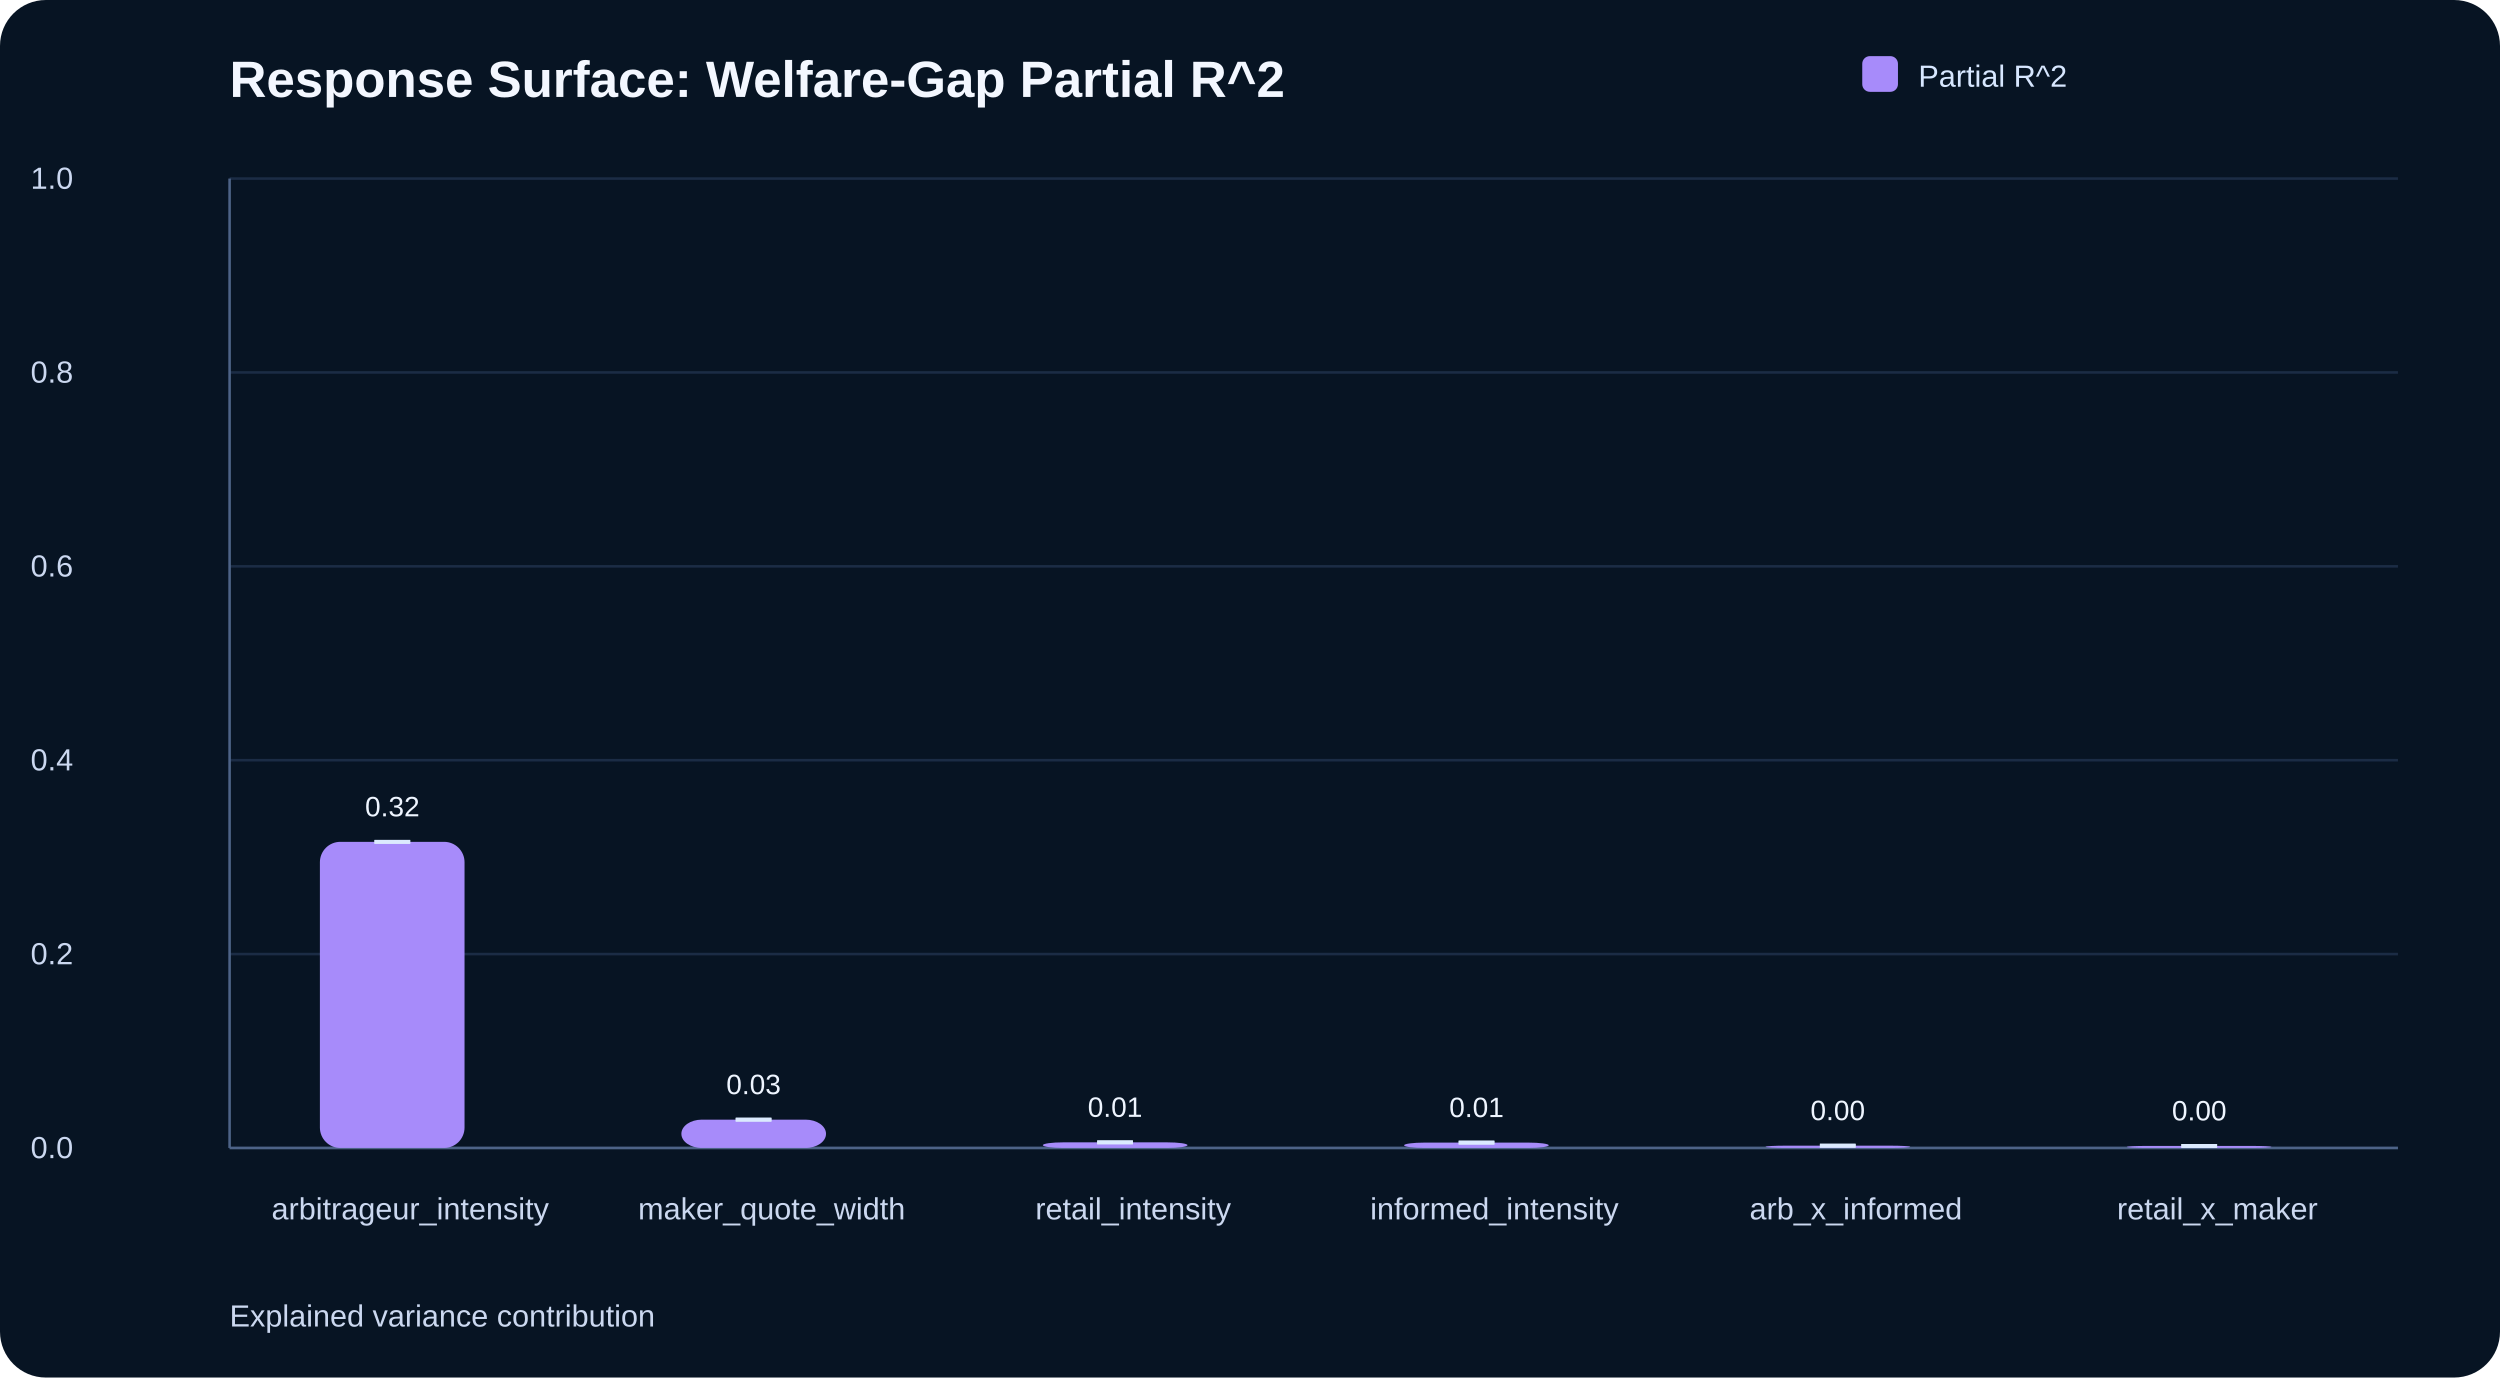
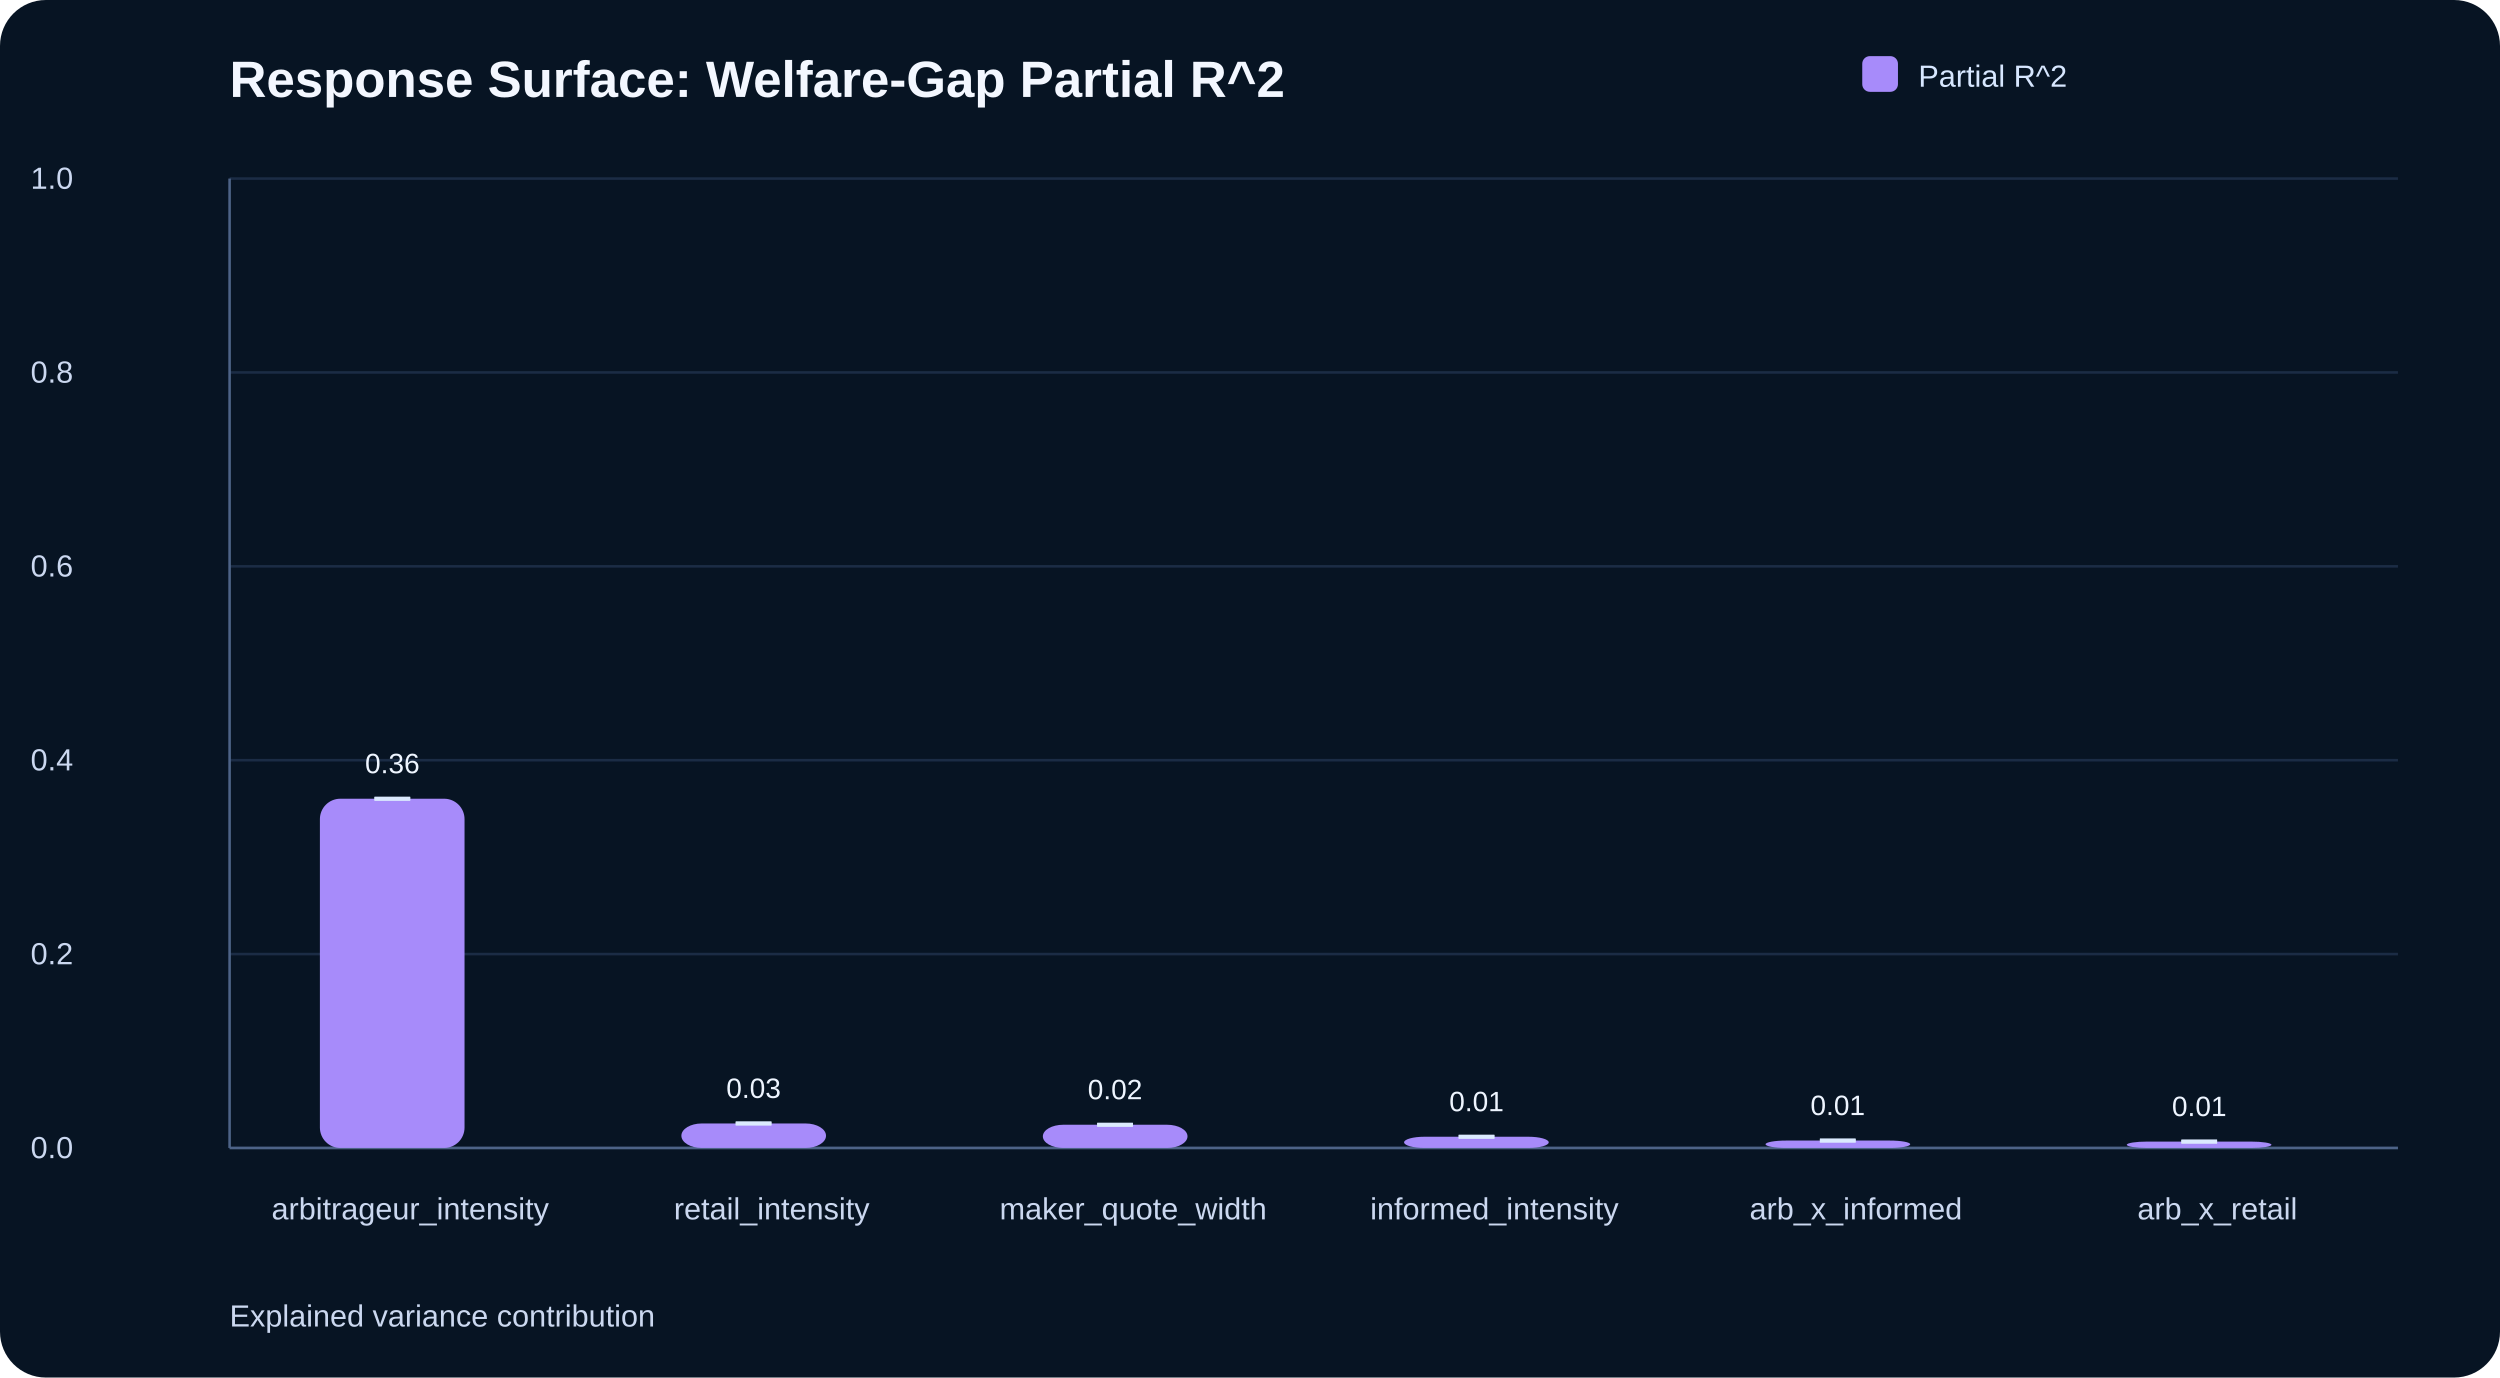
<svg xmlns="http://www.w3.org/2000/svg" width="980" height="540" viewBox="0 0 980 540" role="img">
  <style>.title{font:700 20px Arial; fill:#f3f7ff;}.label{font:12px Arial; fill:#cbd8f0;}.value{font:11px Arial; fill:#eef5ff;}.axis{stroke:#4d6387; stroke-width:1;}.grid{stroke:#20324d; stroke-width:1; opacity:.8;}.legend{font:12px Arial; fill:#d7e7ff;}.bg{fill:#071423;}.err{stroke:#dbeafe; stroke-width:1.5;}</style>
  <rect class="bg" x="0" y="0" width="980" height="540" rx="18" />
  <text class="title" x="90" y="38">Response Surface: Welfare-Gap Partial R^2</text>
  <text class="label" x="90" y="520">Explained variance contribution</text>
  <line class="grid" x1="90" y1="70.0" x2="940" y2="70.0" />
  <text class="label" x="12" y="74.0">1.0</text>
  <line class="grid" x1="90" y1="146.0" x2="940" y2="146.0" />
  <text class="label" x="12" y="150.0">0.8</text>
  <line class="grid" x1="90" y1="222.0" x2="940" y2="222.0" />
  <text class="label" x="12" y="226.0">0.6</text>
  <line class="grid" x1="90" y1="298.0" x2="940" y2="298.0" />
  <text class="label" x="12" y="302.0">0.4</text>
  <line class="grid" x1="90" y1="374.0" x2="940" y2="374.0" />
  <text class="label" x="12" y="378.0">0.2</text>
  <line class="grid" x1="90" y1="450.0" x2="940" y2="450.0" />
  <text class="label" x="12" y="454.0">0.0</text>
  <line class="axis" x1="90" y1="70" x2="90" y2="450" />
  <line class="axis" x1="90" y1="450.0" x2="940" y2="450.0" />
-   <rect x="125.4" y="330.0" width="56.7" height="120.0" fill="#a78bfa" rx="8" />
-   <line class="err" x1="153.8" y1="330.0" x2="153.8" y2="330.0" />
-   <line class="err" x1="146.8" y1="330.0" x2="160.8" y2="330.0" />
-   <line class="err" x1="146.8" y1="330.0" x2="160.8" y2="330.0" />
-   <text class="value" x="153.8" y="320.0" text-anchor="middle">0.32</text>
+   <rect x="125.4" y="313.1" width="56.7" height="136.9" fill="#a78bfa" rx="8" />
+   <line class="err" x1="153.8" y1="313.1" x2="153.8" y2="313.1" />
+   <line class="err" x1="146.8" y1="313.1" x2="160.8" y2="313.1" />
+   <line class="err" x1="146.8" y1="313.1" x2="160.8" y2="313.1" />
+   <text class="value" x="153.8" y="303.1" text-anchor="middle">0.36</text>
  <text class="label" x="160.8" y="478" text-anchor="middle">arbitrageur_intensity</text>
-   <rect x="267.1" y="438.9" width="56.7" height="11.1" fill="#a78bfa" rx="8" />
-   <line class="err" x1="295.4" y1="438.9" x2="295.4" y2="438.9" />
-   <line class="err" x1="288.4" y1="438.9" x2="302.4" y2="438.9" />
-   <line class="err" x1="288.4" y1="438.9" x2="302.4" y2="438.9" />
-   <text class="value" x="295.4" y="428.9" text-anchor="middle">0.03</text>
-   <text class="label" x="302.5" y="478" text-anchor="middle">maker_quote_width</text>
-   <rect x="408.8" y="447.8" width="56.7" height="2.2" fill="#a78bfa" rx="8" />
-   <line class="err" x1="437.1" y1="447.8" x2="437.1" y2="447.8" />
-   <line class="err" x1="430.1" y1="447.8" x2="444.1" y2="447.8" />
-   <line class="err" x1="430.1" y1="447.8" x2="444.1" y2="447.8" />
-   <text class="value" x="437.1" y="437.8" text-anchor="middle">0.01</text>
-   <text class="label" x="444.2" y="478" text-anchor="middle">retail_intensity</text>
-   <rect x="550.4" y="447.9" width="56.7" height="2.1" fill="#a78bfa" rx="8" />
-   <line class="err" x1="578.8" y1="447.9" x2="578.8" y2="447.9" />
-   <line class="err" x1="571.8" y1="447.9" x2="585.8" y2="447.9" />
-   <line class="err" x1="571.8" y1="447.9" x2="585.8" y2="447.9" />
-   <text class="value" x="578.8" y="437.9" text-anchor="middle">0.01</text>
+   <rect x="267.1" y="440.4" width="56.7" height="9.6" fill="#a78bfa" rx="8" />
+   <line class="err" x1="295.4" y1="440.4" x2="295.4" y2="440.4" />
+   <line class="err" x1="288.4" y1="440.4" x2="302.4" y2="440.4" />
+   <line class="err" x1="288.4" y1="440.4" x2="302.4" y2="440.4" />
+   <text class="value" x="295.4" y="430.4" text-anchor="middle">0.03</text>
+   <text class="label" x="302.5" y="478" text-anchor="middle">retail_intensity</text>
+   <rect x="408.8" y="440.9" width="56.7" height="9.1" fill="#a78bfa" rx="8" />
+   <line class="err" x1="437.1" y1="440.9" x2="437.1" y2="440.9" />
+   <line class="err" x1="430.1" y1="440.9" x2="444.1" y2="440.9" />
+   <line class="err" x1="430.1" y1="440.9" x2="444.1" y2="440.9" />
+   <text class="value" x="437.1" y="430.9" text-anchor="middle">0.02</text>
+   <text class="label" x="444.2" y="478" text-anchor="middle">maker_quote_width</text>
+   <rect x="550.4" y="445.6" width="56.7" height="4.4" fill="#a78bfa" rx="8" />
+   <line class="err" x1="578.8" y1="445.6" x2="578.8" y2="445.6" />
+   <line class="err" x1="571.8" y1="445.6" x2="585.8" y2="445.6" />
+   <line class="err" x1="571.8" y1="445.6" x2="585.8" y2="445.6" />
+   <text class="value" x="578.8" y="435.6" text-anchor="middle">0.01</text>
  <text class="label" x="585.8" y="478" text-anchor="middle">informed_intensity</text>
-   <rect x="692.1" y="449.1" width="56.7" height="0.9" fill="#a78bfa" rx="8" />
-   <line class="err" x1="720.4" y1="449.1" x2="720.4" y2="449.1" />
-   <line class="err" x1="713.4" y1="449.1" x2="727.4" y2="449.1" />
-   <line class="err" x1="713.4" y1="449.1" x2="727.4" y2="449.1" />
-   <text class="value" x="720.4" y="439.1" text-anchor="middle">0.00</text>
+   <rect x="692.1" y="447.1" width="56.7" height="2.9" fill="#a78bfa" rx="8" />
+   <line class="err" x1="720.4" y1="447.1" x2="720.4" y2="447.1" />
+   <line class="err" x1="713.4" y1="447.1" x2="727.4" y2="447.1" />
+   <line class="err" x1="713.4" y1="447.1" x2="727.4" y2="447.1" />
+   <text class="value" x="720.4" y="437.1" text-anchor="middle">0.01</text>
  <text class="label" x="727.5" y="478" text-anchor="middle">arb_x_informed</text>
-   <rect x="833.7" y="449.2" width="56.7" height="0.8" fill="#a78bfa" rx="8" />
-   <line class="err" x1="862.1" y1="449.2" x2="862.1" y2="449.2" />
-   <line class="err" x1="855.1" y1="449.2" x2="869.1" y2="449.2" />
-   <line class="err" x1="855.1" y1="449.2" x2="869.1" y2="449.2" />
-   <text class="value" x="862.1" y="439.2" text-anchor="middle">0.00</text>
-   <text class="label" x="869.2" y="478" text-anchor="middle">retail_x_maker</text>
+   <rect x="833.7" y="447.5" width="56.7" height="2.5" fill="#a78bfa" rx="8" />
+   <line class="err" x1="862.1" y1="447.5" x2="862.1" y2="447.5" />
+   <line class="err" x1="855.1" y1="447.5" x2="869.1" y2="447.5" />
+   <line class="err" x1="855.1" y1="447.5" x2="869.1" y2="447.5" />
+   <text class="value" x="862.1" y="437.5" text-anchor="middle">0.01</text>
+   <text class="label" x="869.2" y="478" text-anchor="middle">arb_x_retail</text>
  <rect x="730" y="22" width="14" height="14" fill="#a78bfa" rx="3" />
  <text class="legend" x="752" y="34">Partial R^2</text>
</svg>
